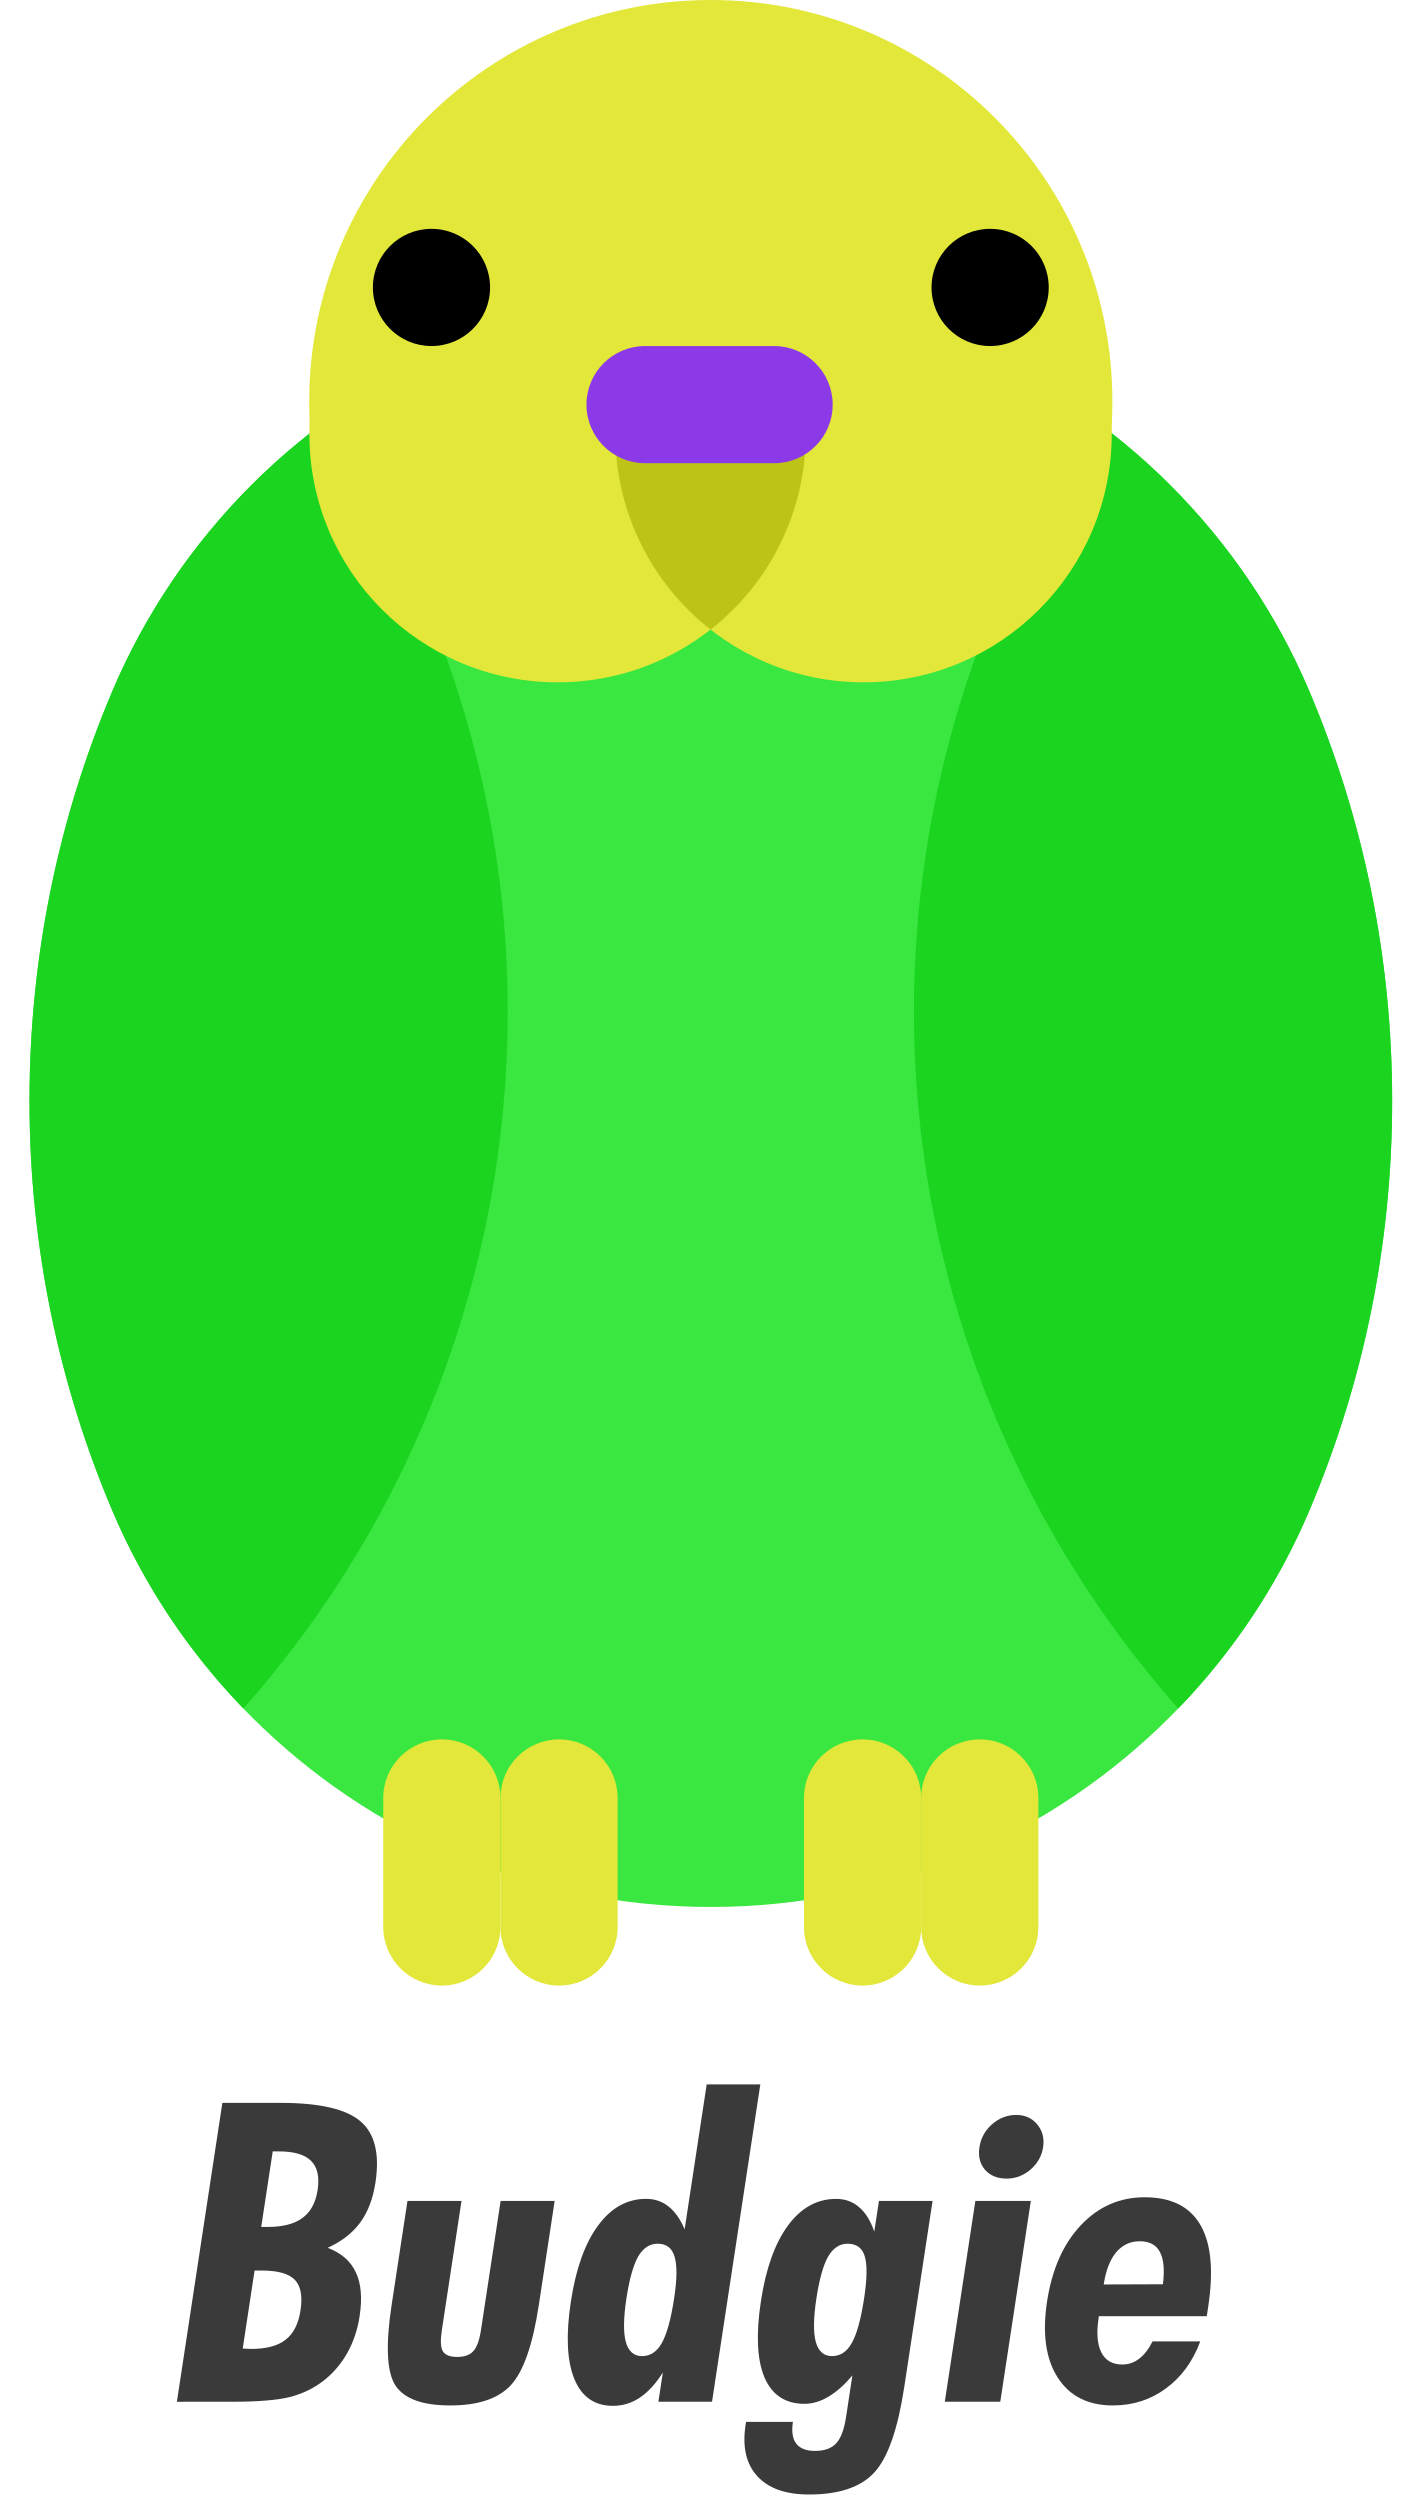
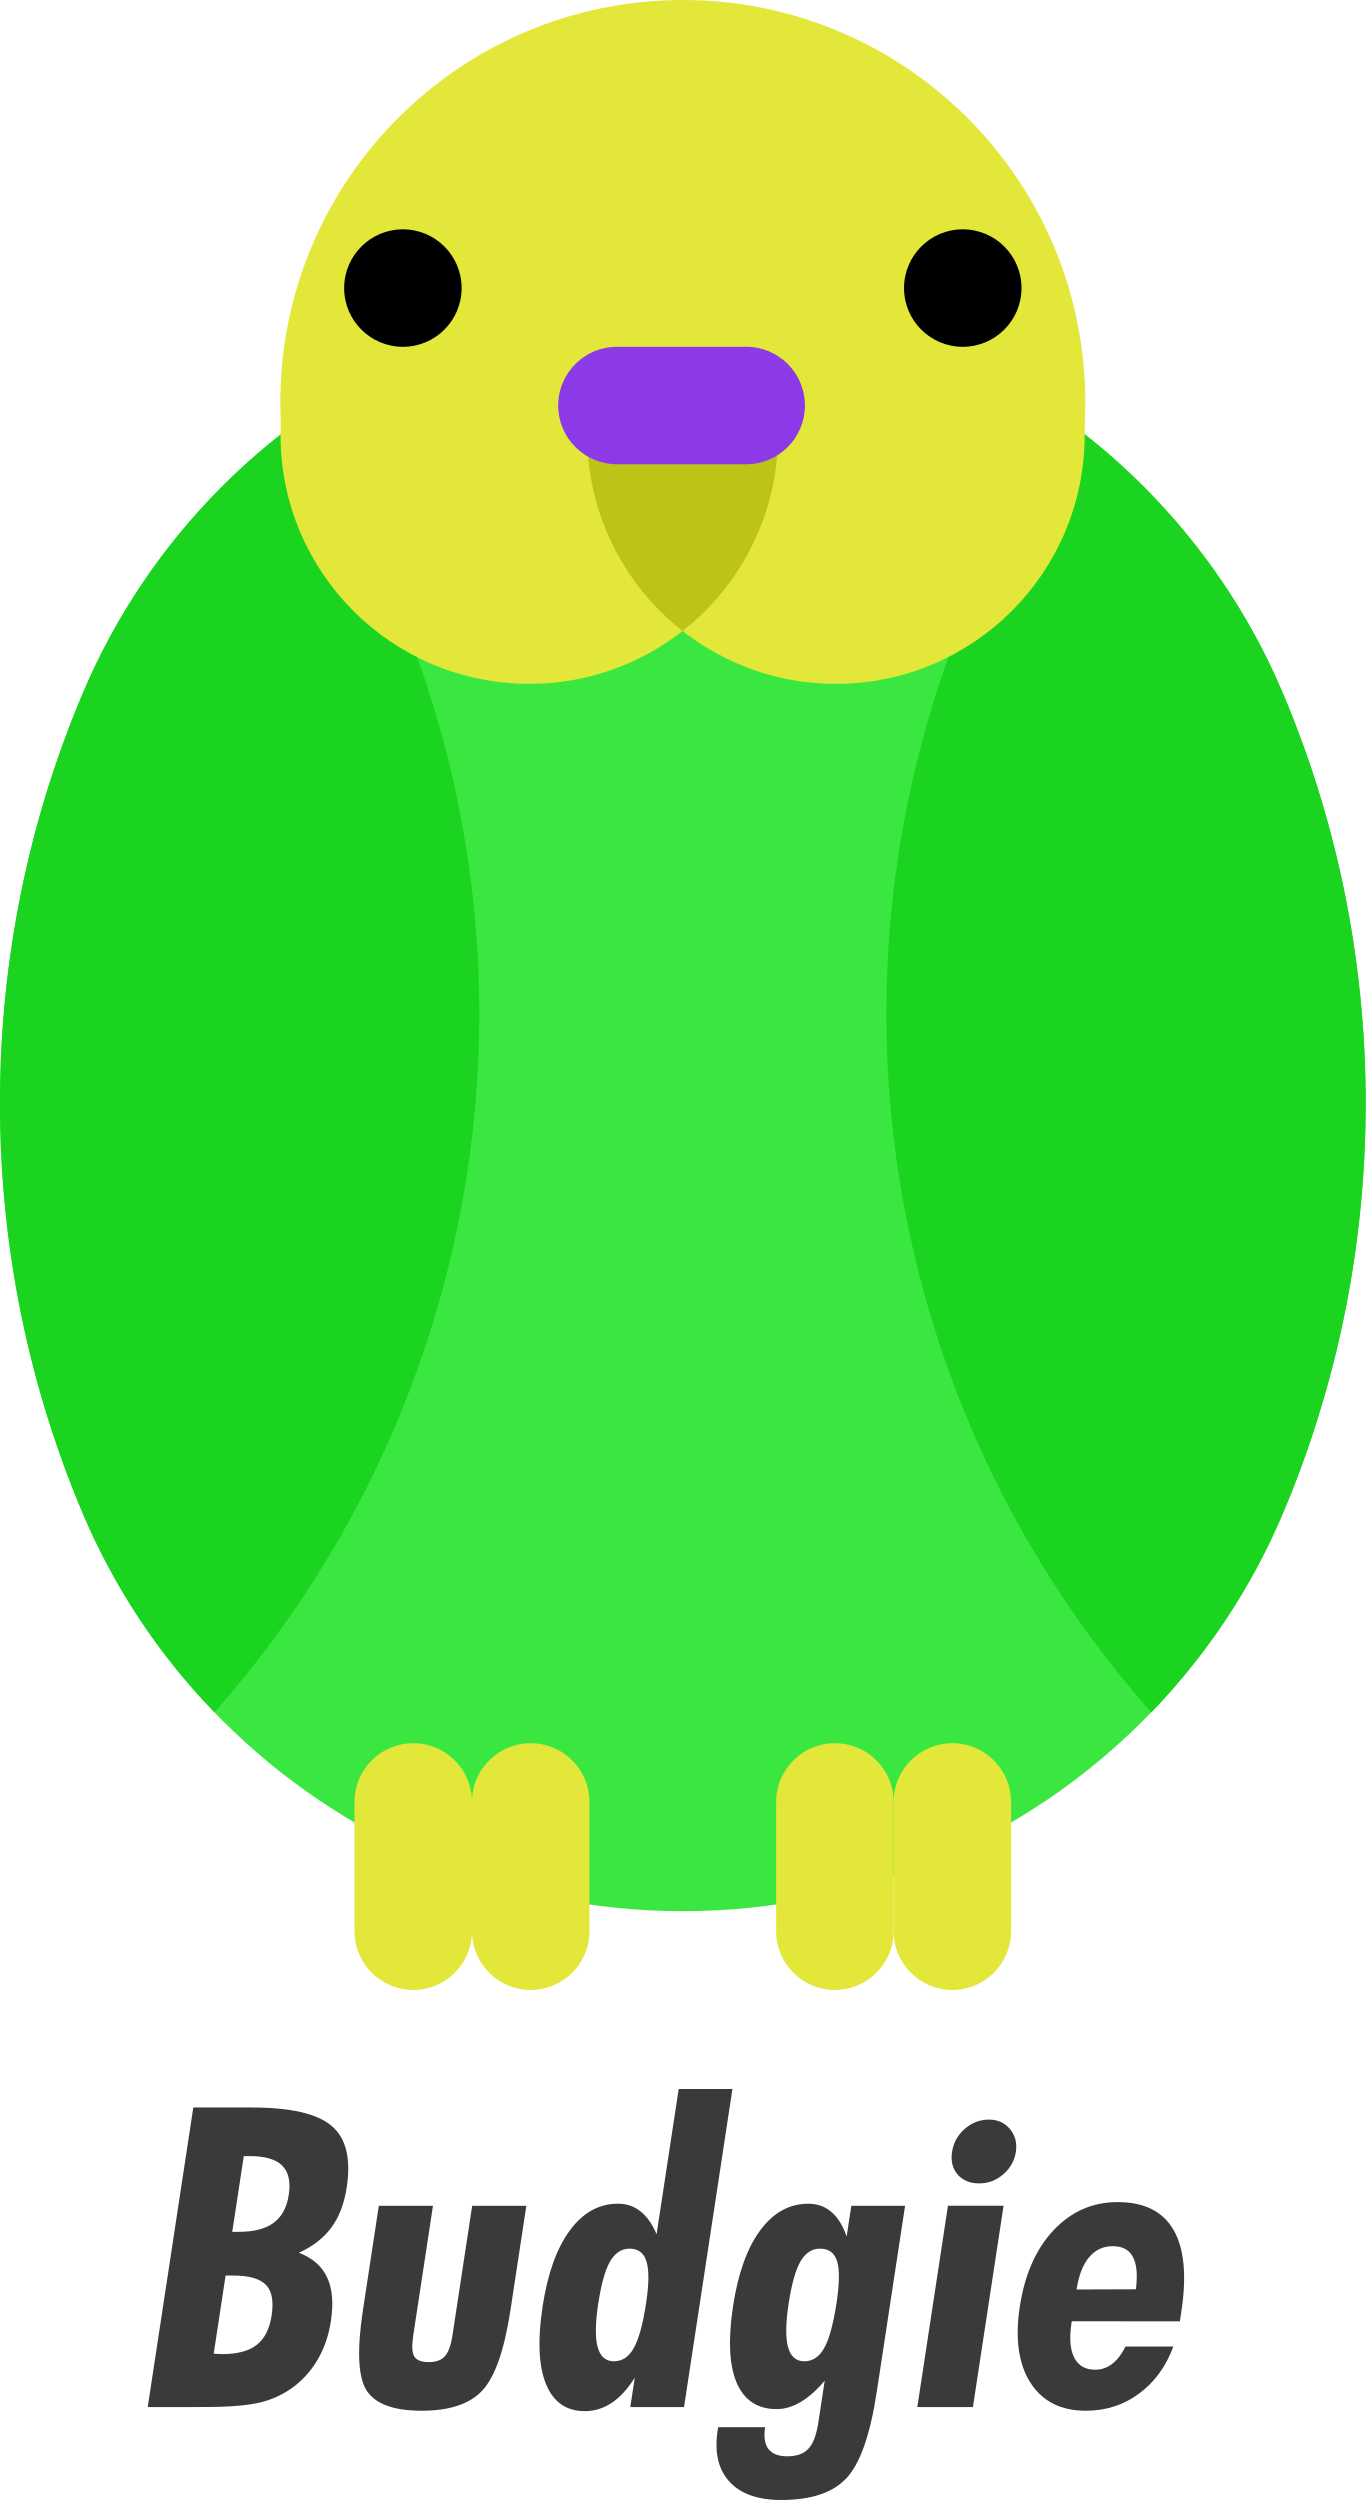
- <svg xmlns="http://www.w3.org/2000/svg" width="120mm" height="212mm" viewBox="0 0 120 212" version="1.1" id="svg8">
+ <svg xmlns="http://www.w3.org/2000/svg" width="164" height="300" viewBox="0 0 43.392 79.375" version="1.1" id="svg8">
  <defs id="defs2" />
  <g id="layer1">
-     <circle style="fill:#e2e73a;fill-opacity:1;stroke:none;stroke-width:1;stroke-linecap:round;stroke-linejoin:round;stroke-miterlimit:4;stroke-dasharray:none;stroke-opacity:1" id="path947-6-56" cx="60.276" cy="34.055" r="34.055" />
-     <g aria-label="Budgie" transform="matrix(1,0,-0.1521771,1,0.05440395,0)" id="text1075" style="font-style:normal;font-variant:normal;font-weight:normal;font-stretch:normal;font-size:35.554px;line-height:1.25;font-family:'Futura BdCn BT';-inkscape-font-specification:'Futura BdCn BT';stroke-width:0.889;fill:#3a3a3a;fill-opacity:1">
-       <path d="m 50.835,188.844 h 0.538 q 1.944,0 2.847,-0.764 0.92,-0.764 0.92,-2.361 0,-1.684 -0.937,-2.483 -0.92,-0.799 -2.864,-0.799 h -0.503 z m 0,10.312 q 0.122,0 0.347,0.017 0.243,0.017 0.365,0.017 1.944,0 2.812,-0.781 0.885,-0.781 0.885,-2.483 0,-1.823 -0.885,-2.604 -0.885,-0.781 -2.917,-0.781 h -0.608 z m -4.896,4.514 V 178.323 h 4.93 q 4.965,0 7.014,1.562 2.066,1.545 2.066,5.191 0,2.066 -0.781,3.403 -0.781,1.337 -2.43,2.135 1.84,0.66 2.708,2.083 0.885,1.406 0.885,3.715 0,1.719 -0.573,3.125 -0.573,1.389 -1.667,2.361 -1.094,0.955 -2.639,1.371 -1.528,0.399 -4.826,0.399 z" style="font-style:normal;font-variant:normal;font-weight:normal;font-stretch:normal;font-family:'Futura BdCn BT';-inkscape-font-specification:'Futura BdCn BT';stroke-width:0.889;fill:#3a3a3a;fill-opacity:1" id="path1077" />
-       <path d="m 75.383,186.639 v 8.819 q 0,5.104 -1.354,6.823 -1.337,1.701 -4.861,1.701 -3.542,0 -4.913,-1.701 -1.354,-1.701 -1.354,-6.823 v -8.819 h 4.583 v 10.954 q 0,1.337 0.365,1.805 0.365,0.469 1.285,0.469 0.92,0 1.285,-0.486 0.382,-0.486 0.382,-1.788 v -10.954 z" style="font-style:normal;font-variant:normal;font-weight:normal;font-stretch:normal;font-family:'Futura BdCn BT';-inkscape-font-specification:'Futura BdCn BT';stroke-width:0.889;fill:#3a3a3a;fill-opacity:1" id="path1079" />
-       <path d="m 86.771,194.885 q 0,-2.448 -0.503,-3.524 -0.486,-1.094 -1.597,-1.094 -1.024,0 -1.493,1.094 -0.451,1.094 -0.451,3.559 0,2.448 0.503,3.663 0.521,1.215 1.562,1.215 1.059,0 1.51,-1.111 0.469,-1.128 0.469,-3.802 z m 4.548,8.784 h -4.548 v -2.483 q -0.677,1.424 -1.632,2.135 -0.937,0.694 -2.17,0.694 -2.344,0 -3.628,-2.292 -1.285,-2.309 -1.285,-6.545 0,-4.184 1.319,-6.441 1.319,-2.274 3.733,-2.274 1.094,0 1.996,0.642 0.92,0.642 1.667,1.944 v -12.291 h 4.548 z" style="font-style:normal;font-variant:normal;font-weight:normal;font-stretch:normal;font-family:'Futura BdCn BT';-inkscape-font-specification:'Futura BdCn BT';stroke-width:0.889;fill:#3a3a3a;fill-opacity:1" id="path1081" />
-       <path d="m 102.882,186.639 h 4.548 v 15.746 q 0,5.469 -1.458,7.309 -1.441,1.84 -5.226,1.84 -2.986,0 -4.635,-1.562 -1.649,-1.545 -1.649,-4.34 v -0.26 h 3.976 q 0,1.233 0.556,1.84 0.573,0.625 1.684,0.625 1.215,0 1.701,-0.642 0.503,-0.625 0.503,-2.24 v -3.524 q -0.816,1.198 -1.753,1.805 -0.92,0.608 -1.944,0.608 -2.43,0 -3.733,-2.24 -1.285,-2.24 -1.285,-6.475 0,-4.149 1.319,-6.406 1.319,-2.257 3.733,-2.257 1.146,0 2.049,0.694 0.92,0.677 1.615,2.083 z m 0,8.246 q 0,-2.483 -0.486,-3.542 -0.486,-1.076 -1.615,-1.076 -1.024,0 -1.493,1.094 -0.451,1.094 -0.451,3.559 0,2.448 0.503,3.663 0.521,1.215 1.562,1.215 1.059,0 1.51,-1.111 0.469,-1.128 0.469,-3.802 z" style="font-style:normal;font-variant:normal;font-weight:normal;font-stretch:normal;font-family:'Futura BdCn BT';-inkscape-font-specification:'Futura BdCn BT';stroke-width:0.889;fill:#3a3a3a;fill-opacity:1" id="path1083" />
-       <path d="m 110.711,182.09 q 0,-1.163 0.764,-1.944 0.781,-0.799 1.944,-0.799 1.111,0 1.892,0.799 0.799,0.799 0.799,1.944 0,1.111 -0.781,1.892 -0.781,0.764 -1.91,0.764 -1.163,0 -1.944,-0.747 -0.764,-0.764 -0.764,-1.91 z m 0.347,21.579 v -17.031 h 4.705 v 17.031 z" style="font-style:normal;font-variant:normal;font-weight:normal;font-stretch:normal;font-family:'Futura BdCn BT';-inkscape-font-specification:'Futura BdCn BT';stroke-width:0.889;fill:#3a3a3a;fill-opacity:1" id="path1085" />
-       <path d="m 128.037,193.705 q -0.052,-1.858 -0.677,-2.743 -0.608,-0.903 -1.84,-0.903 -1.215,0 -1.858,0.937 -0.642,0.937 -0.642,2.726 z m -5.017,2.708 v 0.139 q 0,1.91 0.677,2.934 0.677,1.024 1.927,1.024 0.799,0 1.354,-0.486 0.573,-0.486 0.92,-1.476 h 4.045 q -0.556,2.552 -2.309,3.993 -1.736,1.441 -4.271,1.441 -3.177,0 -5.052,-2.378 -1.875,-2.378 -1.875,-6.423 0,-4.097 1.875,-6.475 1.875,-2.378 5.052,-2.378 3.368,0 5.087,2.344 1.719,2.344 1.719,6.927 v 0.816 z" style="font-style:normal;font-variant:normal;font-weight:normal;font-stretch:normal;font-family:'Futura BdCn BT';-inkscape-font-specification:'Futura BdCn BT';stroke-width:0.889;fill:#3a3a3a;fill-opacity:1" id="path1087" />
+     <circle style="fill:#e2e73a;fill-opacity:1;stroke:none;stroke-width:0.375;stroke-linecap:round;stroke-linejoin:round;stroke-miterlimit:4;stroke-dasharray:none;stroke-opacity:1" id="path947-6-56" cx="21.68" cy="12.779" r="12.779" />
+     <g aria-label="Budgie" transform="matrix(0.3752355,0,-0.05710226,0.3752355,-0.9176745,0)" id="text1075" style="font-style:normal;font-variant:normal;font-weight:normal;font-stretch:normal;font-size:35.554px;line-height:1.25;font-family:'Futura BdCn BT';-inkscape-font-specification:'Futura BdCn BT';fill:#3a3a3a;fill-opacity:1;stroke-width:0.889">
+       <path d="m 50.835,188.844 h 0.538 q 1.944,0 2.847,-0.764 0.92,-0.764 0.92,-2.361 0,-1.684 -0.937,-2.483 -0.92,-0.799 -2.864,-0.799 h -0.503 z m 0,10.312 q 0.122,0 0.347,0.017 0.243,0.017 0.365,0.017 1.944,0 2.812,-0.781 0.885,-0.781 0.885,-2.483 0,-1.823 -0.885,-2.604 -0.885,-0.781 -2.917,-0.781 h -0.608 z m -4.896,4.514 V 178.323 h 4.93 q 4.965,0 7.014,1.562 2.066,1.545 2.066,5.191 0,2.066 -0.781,3.403 -0.781,1.337 -2.43,2.135 1.84,0.66 2.708,2.083 0.885,1.406 0.885,3.715 0,1.719 -0.573,3.125 -0.573,1.389 -1.667,2.361 -1.094,0.955 -2.639,1.371 -1.528,0.399 -4.826,0.399 z" style="font-style:normal;font-variant:normal;font-weight:normal;font-stretch:normal;font-family:'Futura BdCn BT';-inkscape-font-specification:'Futura BdCn BT';fill:#3a3a3a;fill-opacity:1;stroke-width:0.889" id="path1077" />
+       <path d="m 75.383,186.639 v 8.819 q 0,5.104 -1.354,6.823 -1.337,1.701 -4.861,1.701 -3.542,0 -4.913,-1.701 -1.354,-1.701 -1.354,-6.823 v -8.819 h 4.583 v 10.954 q 0,1.337 0.365,1.805 0.365,0.469 1.285,0.469 0.92,0 1.285,-0.486 0.382,-0.486 0.382,-1.788 v -10.954 z" style="font-style:normal;font-variant:normal;font-weight:normal;font-stretch:normal;font-family:'Futura BdCn BT';-inkscape-font-specification:'Futura BdCn BT';fill:#3a3a3a;fill-opacity:1;stroke-width:0.889" id="path1079" />
+       <path d="m 86.771,194.885 q 0,-2.448 -0.503,-3.524 -0.486,-1.094 -1.597,-1.094 -1.024,0 -1.493,1.094 -0.451,1.094 -0.451,3.559 0,2.448 0.503,3.663 0.521,1.215 1.562,1.215 1.059,0 1.51,-1.111 0.469,-1.128 0.469,-3.802 z m 4.548,8.784 h -4.548 v -2.483 q -0.677,1.424 -1.632,2.135 -0.937,0.694 -2.17,0.694 -2.344,0 -3.628,-2.292 -1.285,-2.309 -1.285,-6.545 0,-4.184 1.319,-6.441 1.319,-2.274 3.733,-2.274 1.094,0 1.996,0.642 0.92,0.642 1.667,1.944 v -12.291 h 4.548 z" style="font-style:normal;font-variant:normal;font-weight:normal;font-stretch:normal;font-family:'Futura BdCn BT';-inkscape-font-specification:'Futura BdCn BT';fill:#3a3a3a;fill-opacity:1;stroke-width:0.889" id="path1081" />
+       <path d="m 102.882,186.639 h 4.548 v 15.746 q 0,5.469 -1.458,7.309 -1.441,1.84 -5.226,1.84 -2.986,0 -4.635,-1.562 -1.649,-1.545 -1.649,-4.34 v -0.26 h 3.976 q 0,1.233 0.556,1.84 0.573,0.625 1.684,0.625 1.215,0 1.701,-0.642 0.503,-0.625 0.503,-2.24 v -3.524 q -0.816,1.198 -1.753,1.805 -0.92,0.608 -1.944,0.608 -2.43,0 -3.733,-2.24 -1.285,-2.24 -1.285,-6.475 0,-4.149 1.319,-6.406 1.319,-2.257 3.733,-2.257 1.146,0 2.049,0.694 0.92,0.677 1.615,2.083 z m 0,8.246 q 0,-2.483 -0.486,-3.542 -0.486,-1.076 -1.615,-1.076 -1.024,0 -1.493,1.094 -0.451,1.094 -0.451,3.559 0,2.448 0.503,3.663 0.521,1.215 1.562,1.215 1.059,0 1.51,-1.111 0.469,-1.128 0.469,-3.802 z" style="font-style:normal;font-variant:normal;font-weight:normal;font-stretch:normal;font-family:'Futura BdCn BT';-inkscape-font-specification:'Futura BdCn BT';fill:#3a3a3a;fill-opacity:1;stroke-width:0.889" id="path1083" />
+       <path d="m 110.711,182.09 q 0,-1.163 0.764,-1.944 0.781,-0.799 1.944,-0.799 1.111,0 1.892,0.799 0.799,0.799 0.799,1.944 0,1.111 -0.781,1.892 -0.781,0.764 -1.91,0.764 -1.163,0 -1.944,-0.747 -0.764,-0.764 -0.764,-1.91 z m 0.347,21.579 v -17.031 h 4.705 v 17.031 z" style="font-style:normal;font-variant:normal;font-weight:normal;font-stretch:normal;font-family:'Futura BdCn BT';-inkscape-font-specification:'Futura BdCn BT';fill:#3a3a3a;fill-opacity:1;stroke-width:0.889" id="path1085" />
+       <path d="m 128.037,193.705 q -0.052,-1.858 -0.677,-2.743 -0.608,-0.903 -1.84,-0.903 -1.215,0 -1.858,0.937 -0.642,0.937 -0.642,2.726 z m -5.017,2.708 v 0.139 q 0,1.91 0.677,2.934 0.677,1.024 1.927,1.024 0.799,0 1.354,-0.486 0.573,-0.486 0.92,-1.476 h 4.045 q -0.556,2.552 -2.309,3.993 -1.736,1.441 -4.271,1.441 -3.177,0 -5.052,-2.378 -1.875,-2.378 -1.875,-6.423 0,-4.097 1.875,-6.475 1.875,-2.378 5.052,-2.378 3.368,0 5.087,2.344 1.719,2.344 1.719,6.927 v 0.816 z" style="font-style:normal;font-variant:normal;font-weight:normal;font-stretch:normal;font-family:'Futura BdCn BT';-inkscape-font-specification:'Futura BdCn BT';fill:#3a3a3a;fill-opacity:1;stroke-width:0.889" id="path1087" />
    </g>
-     <path id="path947-6-9-2-7" style="fill:#3ae740;fill-opacity:1;stroke:none;stroke-width:1;stroke-linecap:round;stroke-linejoin:round;stroke-miterlimit:4;stroke-dasharray:none;stroke-opacity:1" d="m 118.053,93.355 c 0,12.309 -2.495,24.036 -7.006,34.702 -2.788,6.592 -6.823,12.529 -11.809,17.514 -9.971,9.971 -23.746,16.139 -38.962,16.139 -15.216,0 -28.991,-6.167 -38.962,-16.139 C 16.329,140.586 12.294,134.65 9.506,128.058 4.995,117.392 2.5,105.665 2.5,93.355 2.5,81.046 4.995,69.319 9.506,58.653 12.294,52.061 16.329,46.124 21.315,41.139 31.286,31.167 45.061,25 60.277,25 c 15.216,0 28.991,6.167 38.962,16.139 4.986,4.986 9.02,10.922 11.809,17.514 4.511,10.666 7.006,22.393 7.006,34.702 z" />
-     <path id="path947-6-9-9-2" style="fill:#1ad420;fill-opacity:1;stroke:none;stroke-width:1;stroke-linecap:round;stroke-linejoin:round;stroke-miterlimit:4;stroke-dasharray:none;stroke-opacity:1" d="m 27.66,35.691 c -2.251,1.656 -4.374,3.477 -6.345,5.448 -4.986,4.986 -9.02,10.922 -11.809,17.514 -4.511,10.666 -7.006,22.393 -7.006,34.702 0,12.309 2.494,24.036 7.006,34.702 2.661,6.292 6.46,11.985 11.136,16.825 A 89.153,89.153 0 0 0 43.056,85.772 89.153,89.153 0 0 0 27.66,35.691 Z" />
-     <circle style="fill:#e2e73a;fill-opacity:1;stroke:none;stroke-width:1;stroke-linecap:round;stroke-linejoin:round;stroke-miterlimit:4;stroke-dasharray:none;stroke-opacity:1" id="path947-6-3-3" cx="47.284" cy="36.814" r="21.047" />
-     <path id="path947-6-9-9-2-3" style="fill:#1ad420;fill-opacity:1;stroke:none;stroke-width:1;stroke-linecap:round;stroke-linejoin:round;stroke-miterlimit:4;stroke-dasharray:none;stroke-opacity:1" d="m 92.896,35.691 c 2.251,1.656 4.374,3.477 6.345,5.448 4.986,4.986 9.02,10.922 11.809,17.514 4.511,10.666 7.006,22.393 7.006,34.702 0,12.309 -2.494,24.036 -7.006,34.702 -2.661,6.292 -6.46,11.985 -11.136,16.825 A 89.153,89.153 0 0 1 77.5,85.772 89.153,89.153 0 0 1 92.896,35.691 Z" />
-     <circle style="fill:#e2e73a;fill-opacity:1;stroke:none;stroke-width:1;stroke-linecap:round;stroke-linejoin:round;stroke-miterlimit:4;stroke-dasharray:none;stroke-opacity:1" id="path947-6-3-6" cx="73.228" cy="36.814" r="21.047" />
-     <path id="path947-0-6" style="fill:#e2e73a;fill-opacity:1;stroke:none;stroke-width:1;stroke-linecap:round;stroke-linejoin:round;stroke-miterlimit:4;stroke-dasharray:none;stroke-opacity:1" d="m 42.438,163.407 c 0,2.744 -2.225,4.969 -4.969,4.969 -2.744,0 -4.969,-2.225 -4.969,-4.969 v -10.938 c 0,-2.744 2.225,-4.969 4.969,-4.969 2.744,0 4.969,2.225 4.969,4.969 z" />
-     <path id="path947-0-6-2" style="fill:#e2e73a;fill-opacity:1;stroke:none;stroke-width:1;stroke-linecap:round;stroke-linejoin:round;stroke-miterlimit:4;stroke-dasharray:none;stroke-opacity:1" d="m 52.376,163.407 c 0,2.744 -2.225,4.969 -4.969,4.969 -2.744,0 -4.969,-2.225 -4.969,-4.969 v -10.938 c 0,-2.744 2.225,-4.969 4.969,-4.969 2.744,0 4.969,2.225 4.969,4.969 z" />
-     <path id="path947-0-6-6" style="fill:#e2e73a;fill-opacity:1;stroke:none;stroke-width:1;stroke-linecap:round;stroke-linejoin:round;stroke-miterlimit:4;stroke-dasharray:none;stroke-opacity:1" d="m 78.115,163.407 c 0,2.744 -2.225,4.969 -4.969,4.969 -2.744,0 -4.969,-2.225 -4.969,-4.969 v -10.938 c 0,-2.744 2.225,-4.969 4.969,-4.969 2.744,0 4.969,2.225 4.969,4.969 z" />
-     <path id="path947-0-6-2-1" style="fill:#e2e73a;fill-opacity:1;stroke:none;stroke-width:1;stroke-linecap:round;stroke-linejoin:round;stroke-miterlimit:4;stroke-dasharray:none;stroke-opacity:1" d="m 88.053,163.407 c 0,2.744 -2.225,4.969 -4.969,4.969 -2.744,0 -4.969,-2.225 -4.969,-4.969 v -10.938 c 0,-2.744 2.225,-4.969 4.969,-4.969 2.744,0 4.969,2.225 4.969,4.969 z" />
-     <path id="path947-6-3-3-7" style="fill:#bec318;fill-opacity:1;stroke:none;stroke-width:1;stroke-linecap:round;stroke-linejoin:round;stroke-miterlimit:4;stroke-dasharray:none;stroke-opacity:1" d="m 52.181,36.814 c 2e-5,6.473 2.978,12.585 8.075,16.575 5.097,-3.989 8.075,-10.102 8.075,-16.575" />
-     <path id="path947-0-6-2-1-8" style="fill:#8c3ae7;fill-opacity:1;stroke:none;stroke-width:1;stroke-linecap:round;stroke-linejoin:round;stroke-miterlimit:4;stroke-dasharray:none;stroke-opacity:1" d="m 54.703,39.282 c -2.744,0 -4.969,-2.225 -4.969,-4.969 0,-2.744 2.225,-4.969 4.969,-4.969 h 10.938 c 2.744,0 4.969,2.225 4.969,4.969 0,2.744 -2.225,4.969 -4.969,4.969 z" />
-     <circle style="fill:#000000;fill-opacity:1;stroke:none;stroke-width:1;stroke-linecap:round;stroke-linejoin:round;stroke-miterlimit:4;stroke-dasharray:none;stroke-opacity:1" id="path947-2" cx="36.59" cy="24.375" r="4.969" />
-     <circle style="fill:#000000;fill-opacity:1;stroke:none;stroke-width:1;stroke-linecap:round;stroke-linejoin:round;stroke-miterlimit:4;stroke-dasharray:none;stroke-opacity:1" id="path947-2-8" cx="83.963" cy="24.375" r="4.969" />
+     <path id="path947-6-9-2-7" style="fill:#3ae740;fill-opacity:1;stroke:none;stroke-width:0.375;stroke-linecap:round;stroke-linejoin:round;stroke-miterlimit:4;stroke-dasharray:none;stroke-opacity:1" d="m 43.36,35.03 c 0,4.619 -0.936,9.019 -2.629,13.022 -1.046,2.474 -2.56,4.701 -4.431,6.572 -3.742,3.742 -8.91,6.056 -14.62,6.056 -5.709,0 -10.878,-2.314 -14.62,-6.056 C 5.189,52.753 3.675,50.525 2.629,48.052 0.936,44.049 0,39.649 0,35.03 0,30.411 0.936,26.011 2.629,22.009 3.675,19.535 5.189,17.307 7.06,15.437 10.801,11.695 15.97,9.381 21.68,9.381 c 5.709,0 10.878,2.314 14.62,6.056 1.871,1.871 3.385,4.098 4.431,6.572 1.693,4.002 2.629,8.403 2.629,13.022 z" />
+     <path id="path947-6-9-9-2" style="fill:#1ad420;fill-opacity:1;stroke:none;stroke-width:0.375;stroke-linecap:round;stroke-linejoin:round;stroke-miterlimit:4;stroke-dasharray:none;stroke-opacity:1" d="M 9.441,13.392 C 8.596,14.014 7.8,14.697 7.06,15.437 5.189,17.308 3.675,19.535 2.629,22.009 0.936,26.011 5.63e-5,30.411 5.63e-5,35.03 c 0,4.619 0.936,9.019 2.629,13.022 0.999,2.361 2.424,4.497 4.179,6.313 A 33.453,33.453 0 0 0 15.218,32.185 33.453,33.453 0 0 0 9.441,13.392 Z" />
+     <circle style="fill:#e2e73a;fill-opacity:1;stroke:none;stroke-width:0.375;stroke-linecap:round;stroke-linejoin:round;stroke-miterlimit:4;stroke-dasharray:none;stroke-opacity:1" id="path947-6-3-3" cx="16.805" cy="13.814" r="7.898" />
+     <path id="path947-6-9-9-2-3" style="fill:#1ad420;fill-opacity:1;stroke:none;stroke-width:0.375;stroke-linecap:round;stroke-linejoin:round;stroke-miterlimit:4;stroke-dasharray:none;stroke-opacity:1" d="m 33.92,13.393 c 0.845,0.621 1.641,1.305 2.381,2.044 1.871,1.871 3.385,4.098 4.431,6.572 1.693,4.002 2.629,8.403 2.629,13.022 0,4.619 -0.936,9.019 -2.629,13.022 -0.999,2.361 -2.424,4.497 -4.179,6.313 a 33.453,33.453 0 0 1 -8.411,-22.181 33.453,33.453 0 0 1 5.777,-18.792 z" />
+     <circle style="fill:#e2e73a;fill-opacity:1;stroke:none;stroke-width:0.375;stroke-linecap:round;stroke-linejoin:round;stroke-miterlimit:4;stroke-dasharray:none;stroke-opacity:1" id="path947-6-3-6" cx="26.54" cy="13.814" r="7.898" />
+     <path id="path947-0-6" style="fill:#e2e73a;fill-opacity:1;stroke:none;stroke-width:0.375;stroke-linecap:round;stroke-linejoin:round;stroke-miterlimit:4;stroke-dasharray:none;stroke-opacity:1" d="m 14.986,61.316 c 0,1.03 -0.835,1.865 -1.865,1.865 -1.03,0 -1.865,-0.835 -1.865,-1.865 v -4.104 c 0,-1.03 0.835,-1.865 1.865,-1.865 1.03,0 1.865,0.835 1.865,1.865 z" />
+     <path id="path947-0-6-2" style="fill:#e2e73a;fill-opacity:1;stroke:none;stroke-width:0.375;stroke-linecap:round;stroke-linejoin:round;stroke-miterlimit:4;stroke-dasharray:none;stroke-opacity:1" d="m 18.715,61.316 c 0,1.03 -0.835,1.865 -1.865,1.865 -1.03,0 -1.865,-0.835 -1.865,-1.865 v -4.104 c 0,-1.03 0.835,-1.865 1.865,-1.865 1.03,0 1.865,0.835 1.865,1.865 z" />
+     <path id="path947-0-6-6" style="fill:#e2e73a;fill-opacity:1;stroke:none;stroke-width:0.375;stroke-linecap:round;stroke-linejoin:round;stroke-miterlimit:4;stroke-dasharray:none;stroke-opacity:1" d="m 28.373,61.316 c 0,1.03 -0.835,1.865 -1.865,1.865 -1.03,0 -1.865,-0.835 -1.865,-1.865 v -4.104 c 0,-1.03 0.835,-1.865 1.865,-1.865 1.03,0 1.865,0.835 1.865,1.865 z" />
+     <path id="path947-0-6-2-1" style="fill:#e2e73a;fill-opacity:1;stroke:none;stroke-width:0.375;stroke-linecap:round;stroke-linejoin:round;stroke-miterlimit:4;stroke-dasharray:none;stroke-opacity:1" d="m 32.102,61.316 c 0,1.03 -0.835,1.865 -1.865,1.865 -1.03,0 -1.865,-0.835 -1.865,-1.865 v -4.104 c 0,-1.03 0.835,-1.865 1.865,-1.865 1.03,0 1.865,0.835 1.865,1.865 z" />
+     <path id="path947-6-3-3-7" style="fill:#bec318;fill-opacity:1;stroke:none;stroke-width:0.375;stroke-linecap:round;stroke-linejoin:round;stroke-miterlimit:4;stroke-dasharray:none;stroke-opacity:1" d="m 18.642,13.814 c 7e-6,2.429 1.118,4.723 3.03,6.219 1.913,-1.497 3.03,-3.791 3.03,-6.219" />
+     <path id="path947-0-6-2-1-8" style="fill:#8c3ae7;fill-opacity:1;stroke:none;stroke-width:0.375;stroke-linecap:round;stroke-linejoin:round;stroke-miterlimit:4;stroke-dasharray:none;stroke-opacity:1" d="m 19.588,14.74 c -1.03,0 -1.865,-0.835 -1.865,-1.865 0,-1.03 0.835,-1.865 1.865,-1.865 h 4.104 c 1.03,0 1.865,0.835 1.865,1.865 0,1.03 -0.835,1.865 -1.865,1.865 z" />
+     <circle style="fill:#000000;fill-opacity:1;stroke:none;stroke-width:0.375;stroke-linecap:round;stroke-linejoin:round;stroke-miterlimit:4;stroke-dasharray:none;stroke-opacity:1" id="path947-2" cx="12.792" cy="9.146" r="1.865" />
+     <circle style="fill:#000000;fill-opacity:1;stroke:none;stroke-width:0.375;stroke-linecap:round;stroke-linejoin:round;stroke-miterlimit:4;stroke-dasharray:none;stroke-opacity:1" id="path947-2-8" cx="30.568" cy="9.146" r="1.865" />
  </g>
</svg>
